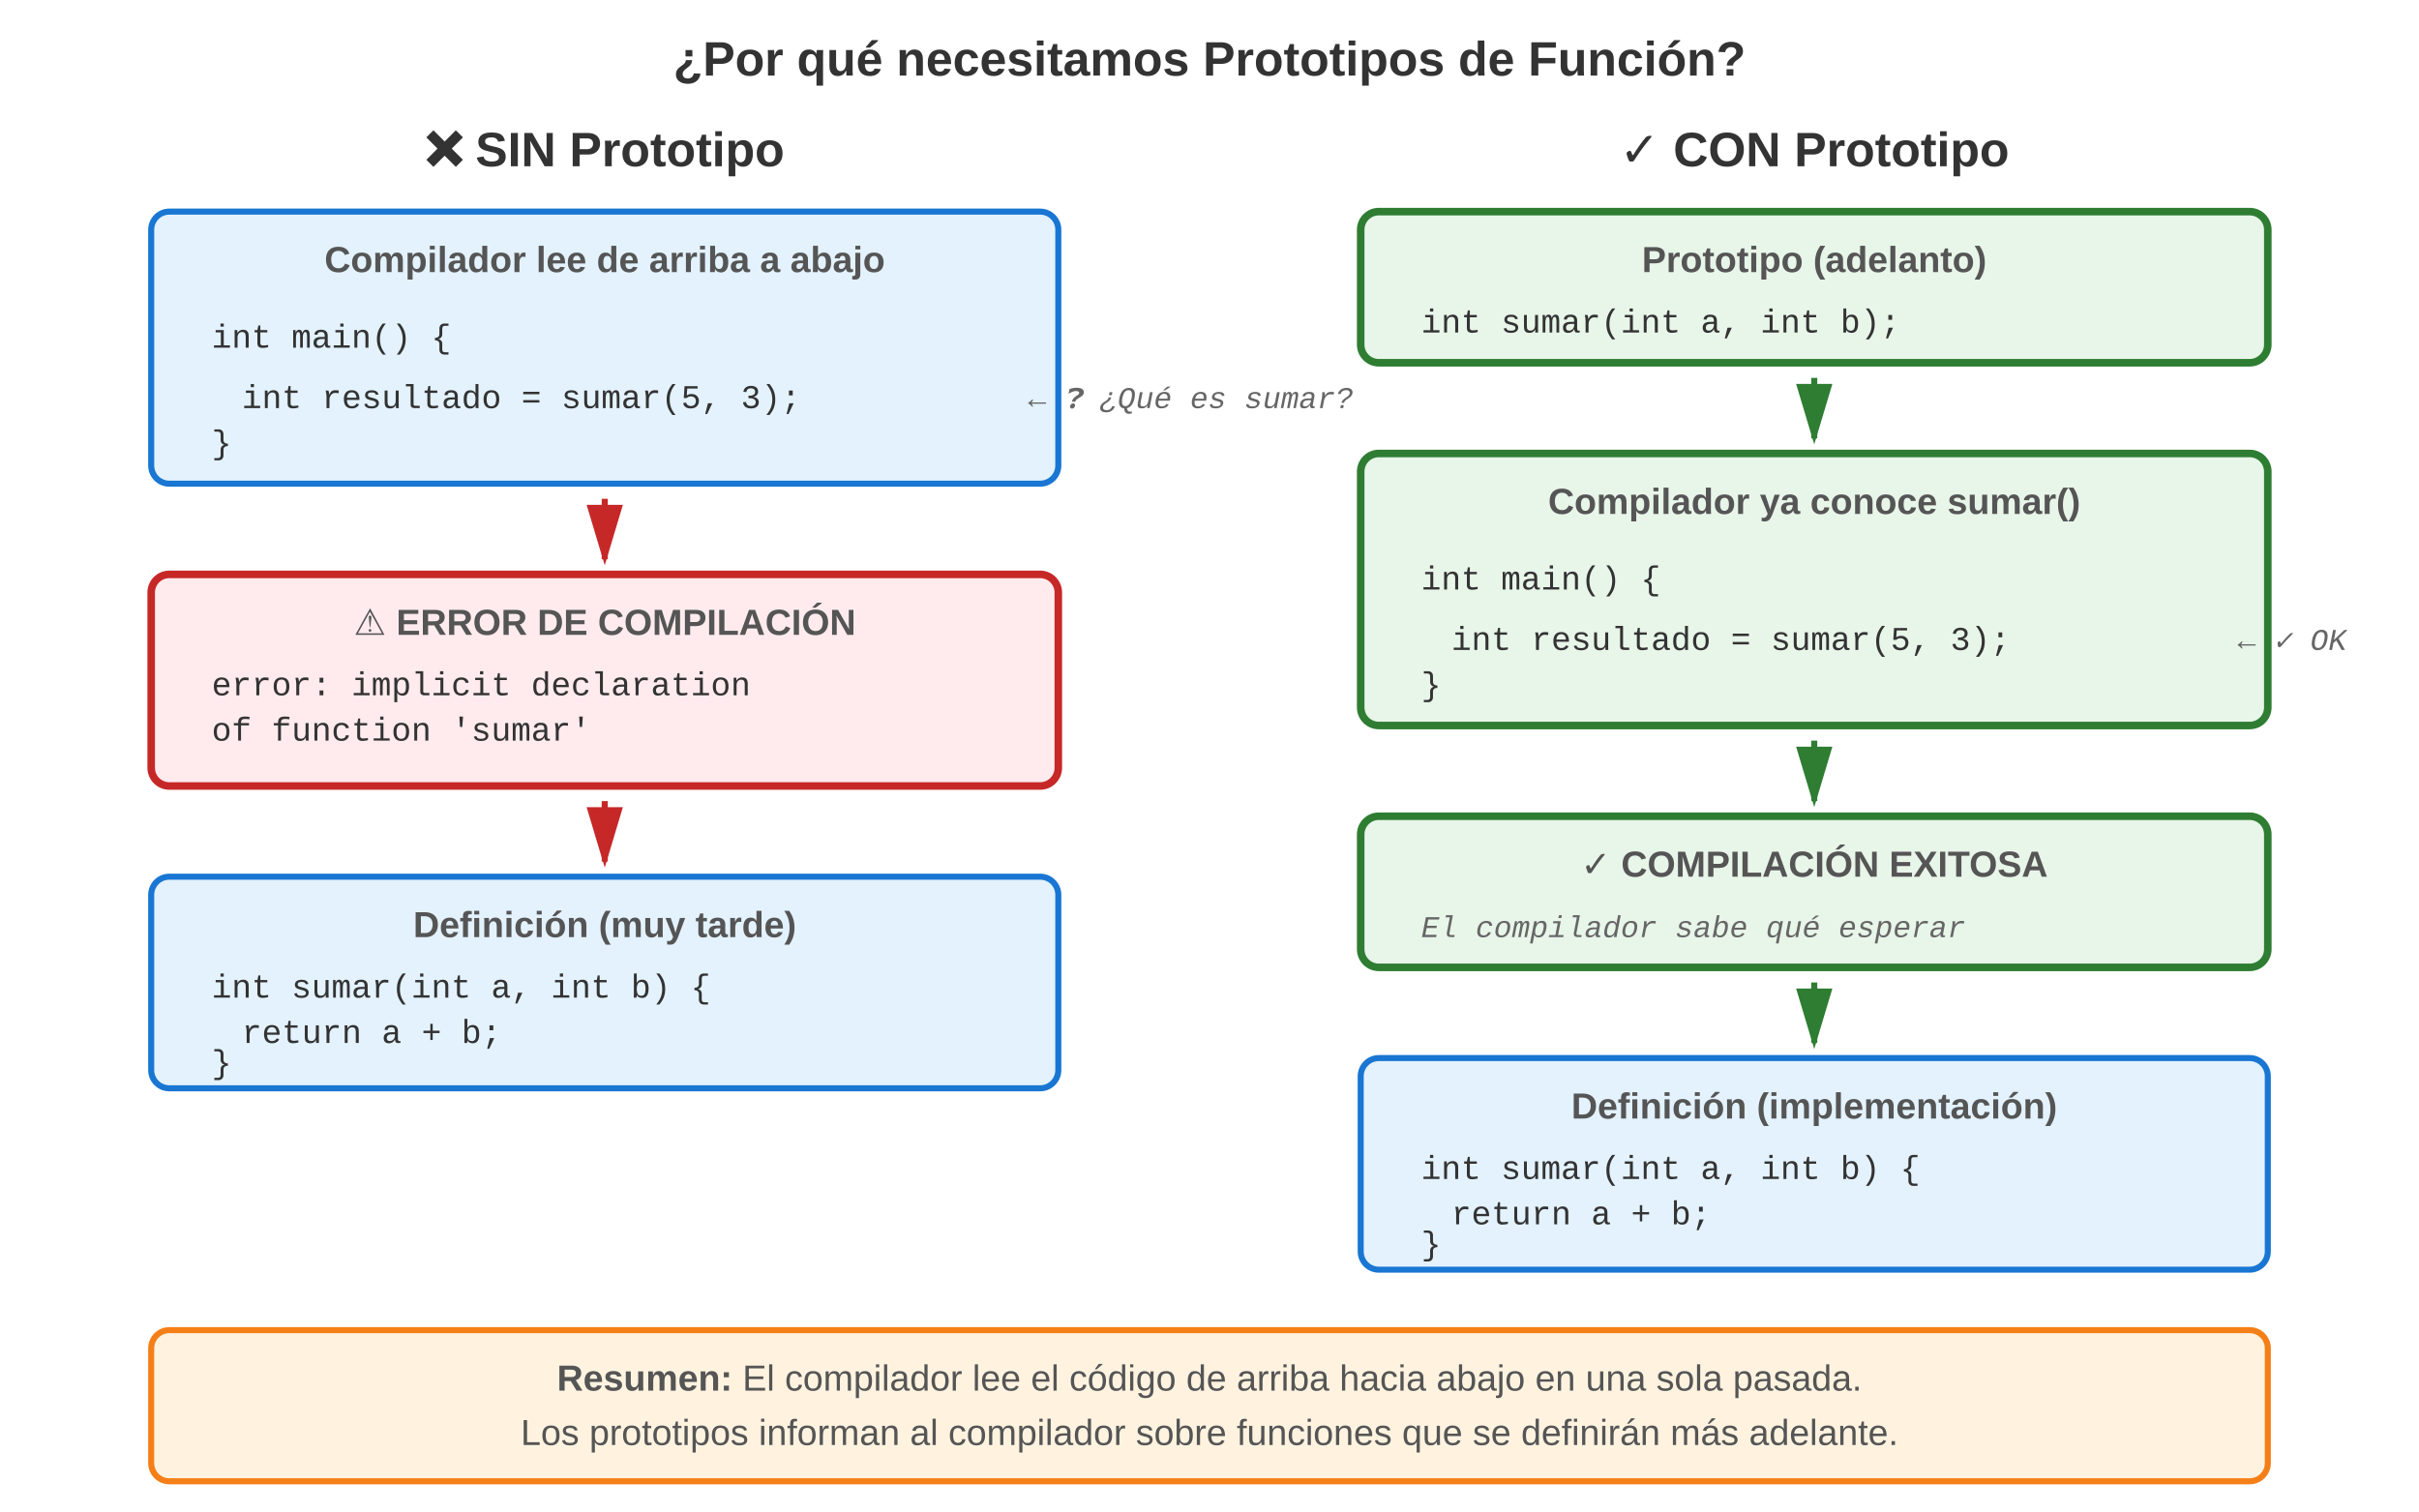
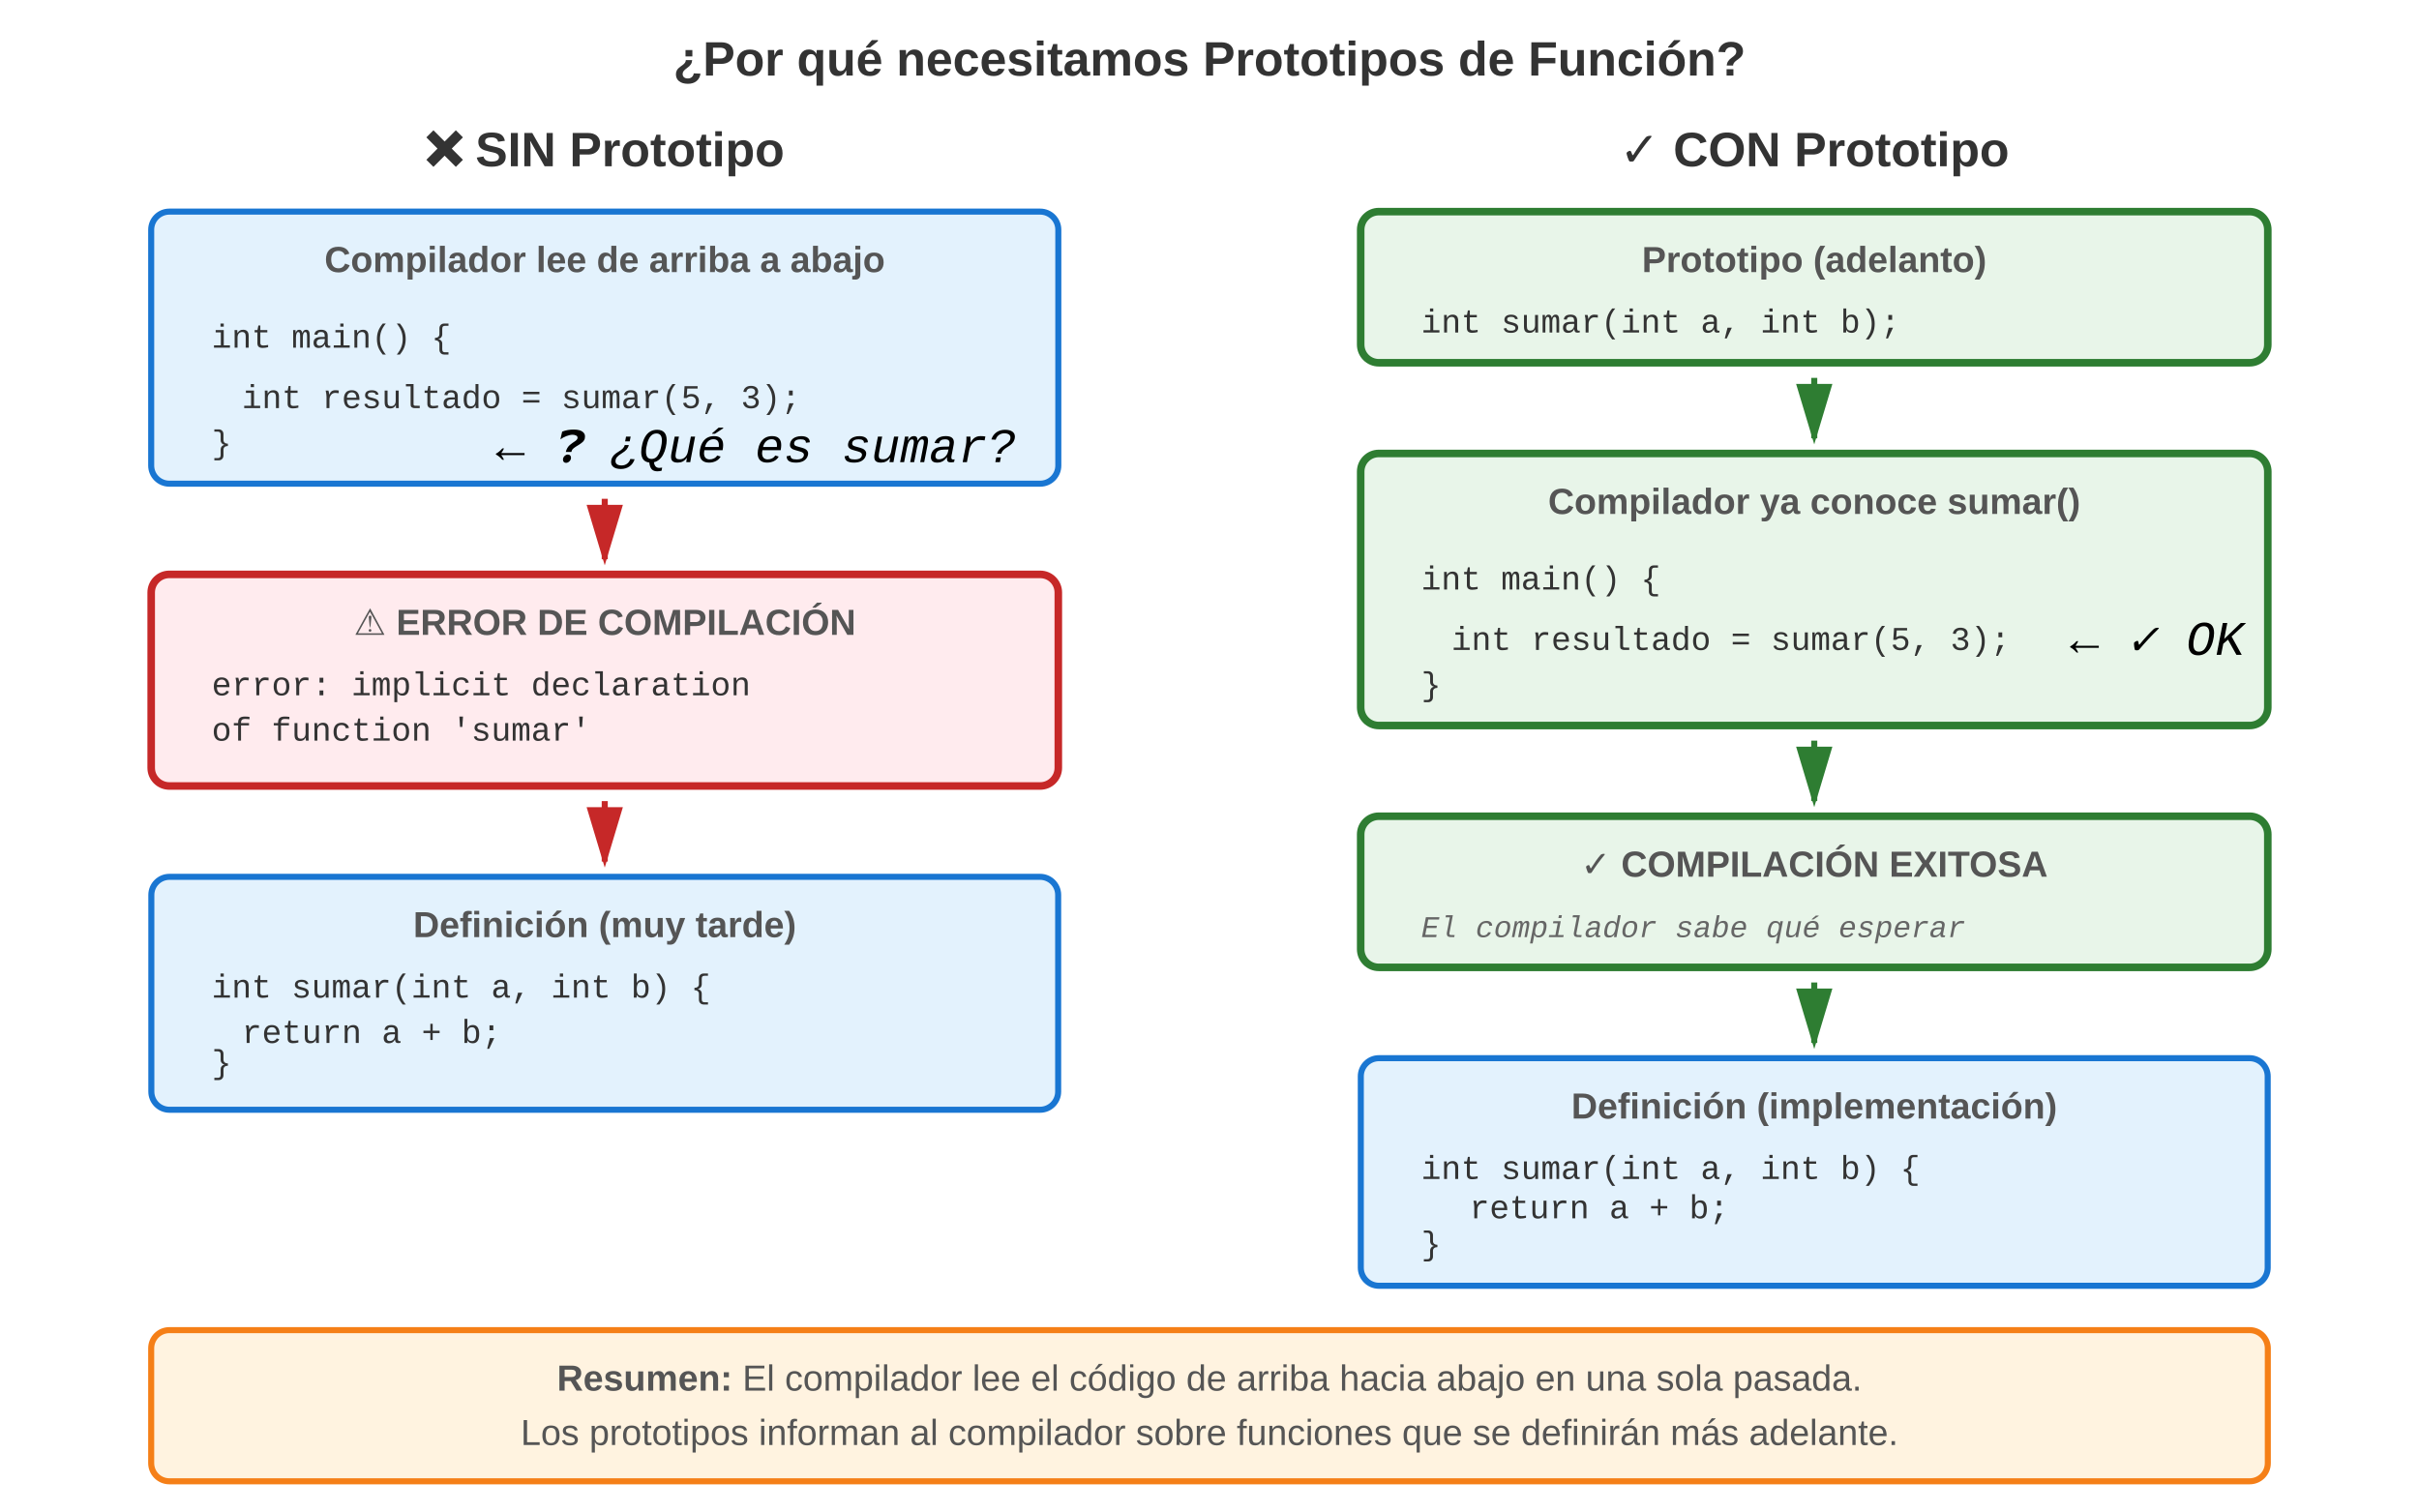
- <svg xmlns="http://www.w3.org/2000/svg" viewBox="0 0 800 500">
-   <defs>
-     <style>
+ <svg xmlns="http://www.w3.org/2000/svg" viewBox="0 0 800 500" version="1.1" id="svg32">
+   <defs id="defs3">
+     <style id="style1">
      .box-error { fill: #ffebee; stroke: #c62828; stroke-width: 2.5; }
      .box-success { fill: #e8f5e9; stroke: #2e7d32; stroke-width: 2.5; }
      .box-process { fill: #e3f2fd; stroke: #1976d2; stroke-width: 2; }
      .text-title { font-family: 'Segoe UI', Arial, sans-serif; font-size: 16px; fill: #333; font-weight: bold; text-anchor: middle; }
      .text-label { font-family: 'Segoe UI', Arial, sans-serif; font-size: 12px; fill: #555; text-anchor: middle; }
      .text-code { font-family: 'Courier New', monospace; font-size: 11px; fill: #333; }
      .text-comment { font-family: 'Courier New', monospace; font-size: 10px; fill: #666; font-style: italic; }
      .arrow { stroke: #666; stroke-width: 2; fill: none; marker-end: url(#arrowhead); }
      .arrow-error { stroke: #c62828; stroke-width: 2; fill: none; marker-end: url(#arrowhead-error); }
      .arrow-success { stroke: #2e7d32; stroke-width: 2; fill: none; marker-end: url(#arrowhead-success); }
    </style>
    <marker id="arrowhead" markerWidth="10" markerHeight="10" refX="9" refY="3" orient="auto">
-       <polygon points="0 0, 10 3, 0 6" fill="#666" />
+       <polygon points="0 0, 10 3, 0 6" fill="#666" id="polygon1" />
    </marker>
    <marker id="arrowhead-error" markerWidth="10" markerHeight="10" refX="9" refY="3" orient="auto">
-       <polygon points="0 0, 10 3, 0 6" fill="#c62828" />
+       <polygon points="0 0, 10 3, 0 6" fill="#c62828" id="polygon2" />
    </marker>
    <marker id="arrowhead-success" markerWidth="10" markerHeight="10" refX="9" refY="3" orient="auto">
-       <polygon points="0 0, 10 3, 0 6" fill="#2e7d32" />
+       <polygon points="0 0, 10 3, 0 6" fill="#2e7d32" id="polygon3" />
    </marker>
  </defs>
-   <text x="400" y="25" class="text-title">¿Por qué necesitamos Prototipos de Función?</text>
-   <text x="200" y="55" class="text-title" font-size="14px" fill="#c62828">❌ SIN Prototipo</text>
-   <rect x="50" y="70" width="300" height="90" class="box-process" rx="6" />
-   <text x="200" y="90" class="text-label" font-weight="bold">Compilador lee de arriba a abajo</text>
-   <text x="70" y="115" class="text-code">int main() {</text>
-   <text x="80" y="135" class="text-code" fill="#c62828">int resultado = sumar(5, 3);</text>
-   <text x="340" y="135" class="text-comment" fill="#c62828">← ❓ ¿Qué es sumar?</text>
-   <text x="70" y="150" class="text-code">}</text>
-   <path d="M 200 165 L 200 185" class="arrow-error" />
-   <rect x="50" y="190" width="300" height="70" class="box-error" rx="6" />
-   <text x="200" y="210" class="text-label" font-weight="bold" fill="#c62828">⚠ ERROR DE COMPILACIÓN</text>
-   <text x="70" y="230" class="text-code" fill="#c62828">error: implicit declaration</text>
-   <text x="70" y="245" class="text-code" fill="#c62828">of function 'sumar'</text>
-   <path d="M 200 265 L 200 285" class="arrow-error" />
-   <rect x="50" y="290" width="300" height="70" class="box-process" rx="6" />
-   <text x="200" y="310" class="text-label" font-weight="bold">Definición (muy tarde)</text>
-   <text x="70" y="330" class="text-code">int sumar(int a, int b) {</text>
-   <text x="80" y="345" class="text-code">return a + b;</text>
-   <text x="70" y="355" class="text-code">}</text>
-   <text x="600" y="55" class="text-title" font-size="14px" fill="#2e7d32">✓ CON Prototipo</text>
-   <rect x="450" y="70" width="300" height="50" class="box-success" rx="6" />
-   <text x="600" y="90" class="text-label" font-weight="bold" fill="#2e7d32">Prototipo (adelanto)</text>
-   <text x="470" y="110" class="text-code" fill="#2e7d32">int sumar(int a, int b);</text>
-   <path d="M 600 125 L 600 145" class="arrow-success" />
-   <rect x="450" y="150" width="300" height="90" class="box-success" rx="6" />
-   <text x="600" y="170" class="text-label" font-weight="bold" fill="#2e7d32">Compilador ya conoce sumar()</text>
-   <text x="470" y="195" class="text-code">int main() {</text>
-   <text x="480" y="215" class="text-code" fill="#2e7d32">int resultado = sumar(5, 3);</text>
-   <text x="740" y="215" class="text-comment" fill="#2e7d32">← ✓ OK</text>
-   <text x="470" y="230" class="text-code">}</text>
-   <path d="M 600 245 L 600 265" class="arrow-success" />
-   <rect x="450" y="270" width="300" height="50" class="box-success" rx="6" />
-   <text x="600" y="290" class="text-label" font-weight="bold" fill="#2e7d32">✓ COMPILACIÓN EXITOSA</text>
-   <text x="470" y="310" class="text-comment">El compilador sabe qué esperar</text>
-   <path d="M 600 325 L 600 345" class="arrow-success" />
-   <rect x="450" y="350" width="300" height="70" class="box-process" rx="6" />
-   <text x="600" y="370" class="text-label" font-weight="bold">Definición (implementación)</text>
-   <text x="470" y="390" class="text-code">int sumar(int a, int b) {</text>
-   <text x="480" y="405" class="text-code">return a + b;</text>
-   <text x="470" y="415" class="text-code">}</text>
-   <rect x="50" y="440" width="700" height="50" fill="#fff3e0" stroke="#f57f17" stroke-width="2" rx="6" />
-   <text x="400" y="460" class="text-label" text-anchor="middle">
-     <tspan font-weight="bold">Resumen:</tspan> El compilador lee el código de arriba hacia abajo en una sola pasada.
+   <text x="400" y="25" class="text-title" id="text3">¿Por qué necesitamos Prototipos de Función?</text>
+   <text x="200" y="55" class="text-title" font-size="14px" fill="#c62828" id="text4">❌ SIN Prototipo</text>
+   <rect x="50" y="70" width="300" height="90" class="box-process" rx="6" id="rect4" />
+   <text x="200" y="90" class="text-label" font-weight="bold" id="text5">Compilador lee de arriba a abajo</text>
+   <text x="70" y="115" class="text-code" id="text6">int main() {</text>
+   <text x="80" y="135" class="text-code" fill="#c62828" id="text7">int resultado = sumar(5, 3);</text>
+   <text x="163.949" y="152.873" class="text-comment" fill="#c62828" id="text8" style="font-style:italic;font-variant:normal;font-weight:normal;font-stretch:normal;font-size:16px;font-family:'Courier New', monospace;-inkscape-font-specification:'Courier New, monospace, Italic';font-variant-ligatures:normal;font-variant-caps:normal;font-variant-numeric:normal;font-variant-east-asian:normal;fill:#000000">
+     <tspan style="font-style:italic;font-variant:normal;font-weight:normal;font-stretch:normal;font-size:16px;font-family:'Courier New', monospace;-inkscape-font-specification:'Courier New, monospace, Italic';font-variant-ligatures:normal;font-variant-caps:normal;font-variant-numeric:normal;font-variant-east-asian:normal;fill:#000000" id="tspan32">← ❓ ¿Qué es sumar?</tspan>
  </text>
-   <text x="400" y="478" class="text-label" text-anchor="middle">
+   <text x="70" y="150" class="text-code" id="text9">}</text>
+   <path d="M 200 165 L 200 185" class="arrow-error" id="path9" />
+   <rect x="50" y="190" width="300" height="70" class="box-error" rx="6" id="rect9" />
+   <text x="200" y="210" class="text-label" font-weight="bold" fill="#c62828" id="text10">⚠ ERROR DE COMPILACIÓN</text>
+   <text x="70" y="230" class="text-code" fill="#c62828" id="text11">error: implicit declaration</text>
+   <text x="70" y="245" class="text-code" fill="#c62828" id="text12">of function 'sumar'</text>
+   <path d="M 200 265 L 200 285" class="arrow-error" id="path12" />
+   <rect x="50.049" y="290.049" width="299.902" height="77.051" class="box-process" rx="5.998" id="rect12" />
+   <text x="200" y="310" class="text-label" font-weight="bold" id="text13">Definición (muy tarde)</text>
+   <text x="70" y="330" class="text-code" id="text14">int sumar(int a, int b) {</text>
+   <text x="80" y="345" class="text-code" id="text15">return a + b;</text>
+   <text x="70" y="355" class="text-code" id="text16">}</text>
+   <text x="600" y="55" class="text-title" font-size="14px" fill="#2e7d32" id="text17">✓ CON Prototipo</text>
+   <rect x="450" y="70" width="300" height="50" class="box-success" rx="6" id="rect17" />
+   <text x="600" y="90" class="text-label" font-weight="bold" fill="#2e7d32" id="text18">Prototipo (adelanto)</text>
+   <text x="470" y="110" class="text-code" fill="#2e7d32" id="text19">int sumar(int a, int b);</text>
+   <path d="M 600 125 L 600 145" class="arrow-success" id="path19" />
+   <rect x="450" y="150" width="300" height="90" class="box-success" rx="6" id="rect19" />
+   <text x="600" y="170" class="text-label" font-weight="bold" fill="#2e7d32" id="text20">Compilador ya conoce sumar()</text>
+   <text x="470" y="195" class="text-code" id="text21">int main() {</text>
+   <text x="480" y="215" class="text-code" fill="#2e7d32" id="text22">int resultado = sumar(5, 3);</text>
+   <text x="684.574" y="216.621" class="text-comment" fill="#2e7d32" id="text23" style="fill:#000000;stroke-width:1.492;-inkscape-font-specification:'Courier New, monospace, Italic';font-family:'Courier New', monospace;font-weight:normal;font-style:italic;font-stretch:normal;font-variant:normal;font-size:16px;font-variant-ligatures:normal;font-variant-caps:normal;font-variant-numeric:normal;font-variant-east-asian:normal">← ✓ OK</text>
+   <text x="470" y="230" class="text-code" id="text24">}</text>
+   <path d="M 600 245 L 600 265" class="arrow-success" id="path24" />
+   <rect x="450" y="270" width="300" height="50" class="box-success" rx="6" id="rect24" />
+   <text x="600" y="290" class="text-label" font-weight="bold" fill="#2e7d32" id="text25">✓ COMPILACIÓN EXITOSA</text>
+   <text x="470" y="310" class="text-comment" id="text26">El compilador sabe qué esperar</text>
+   <path d="M 600 325 L 600 345" class="arrow-success" id="path26" />
+   <rect x="450.037" y="350.037" width="299.926" height="75.288" class="box-process" rx="5.999" id="rect26" />
+   <text x="600" y="370" class="text-label" font-weight="bold" id="text27">Definición (implementación)</text>
+   <text x="470" y="390" class="text-code" id="text28">int sumar(int a, int b) {</text>
+   <text x="486" y="403" class="text-code" id="text29">return a + b;</text>
+   <text x="470" y="415" class="text-code" id="text30">}</text>
+   <rect x="50" y="440" width="700" height="50" fill="#fff3e0" stroke="#f57f17" stroke-width="2" rx="6" id="rect30" />
+   <text x="400" y="460" class="text-label" text-anchor="middle" id="text31">
+     <tspan font-weight="bold" id="tspan30">Resumen:</tspan> El compilador lee el código de arriba hacia abajo en una sola pasada.
+   </text>
+   <text x="400" y="478" class="text-label" text-anchor="middle" id="text32">
    Los prototipos informan al compilador sobre funciones que se definirán más adelante.
  </text>
</svg>
